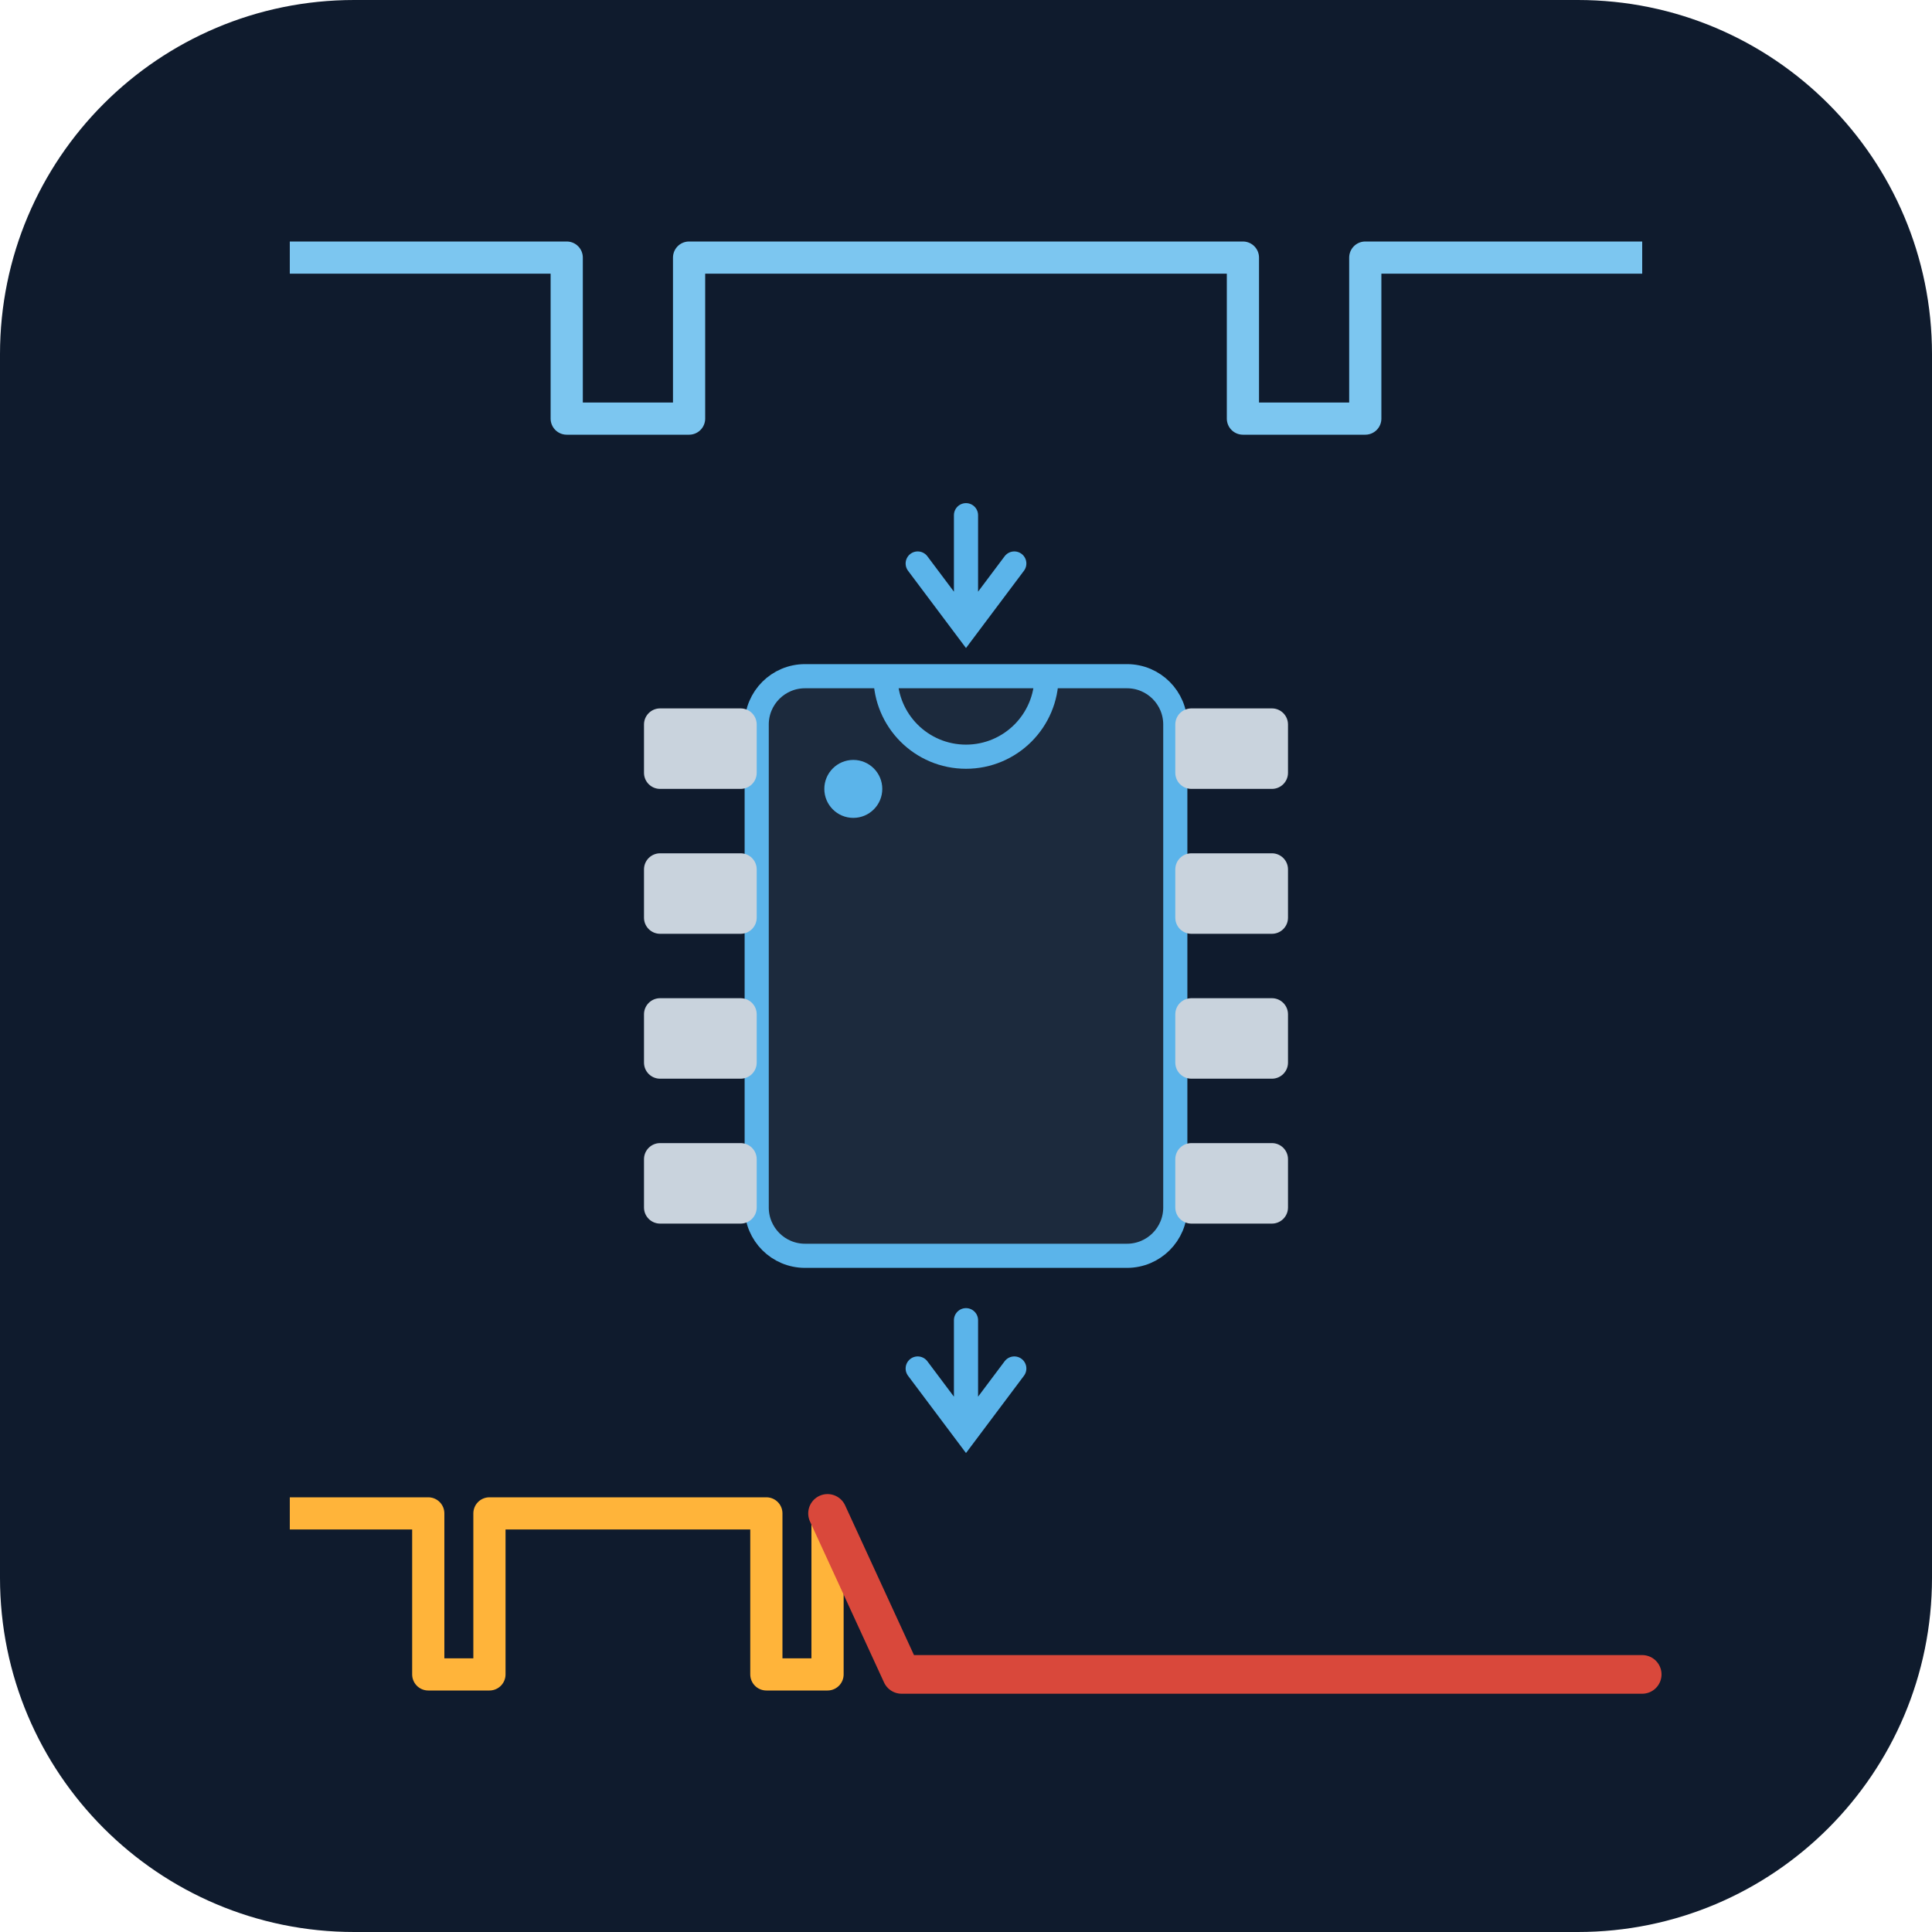
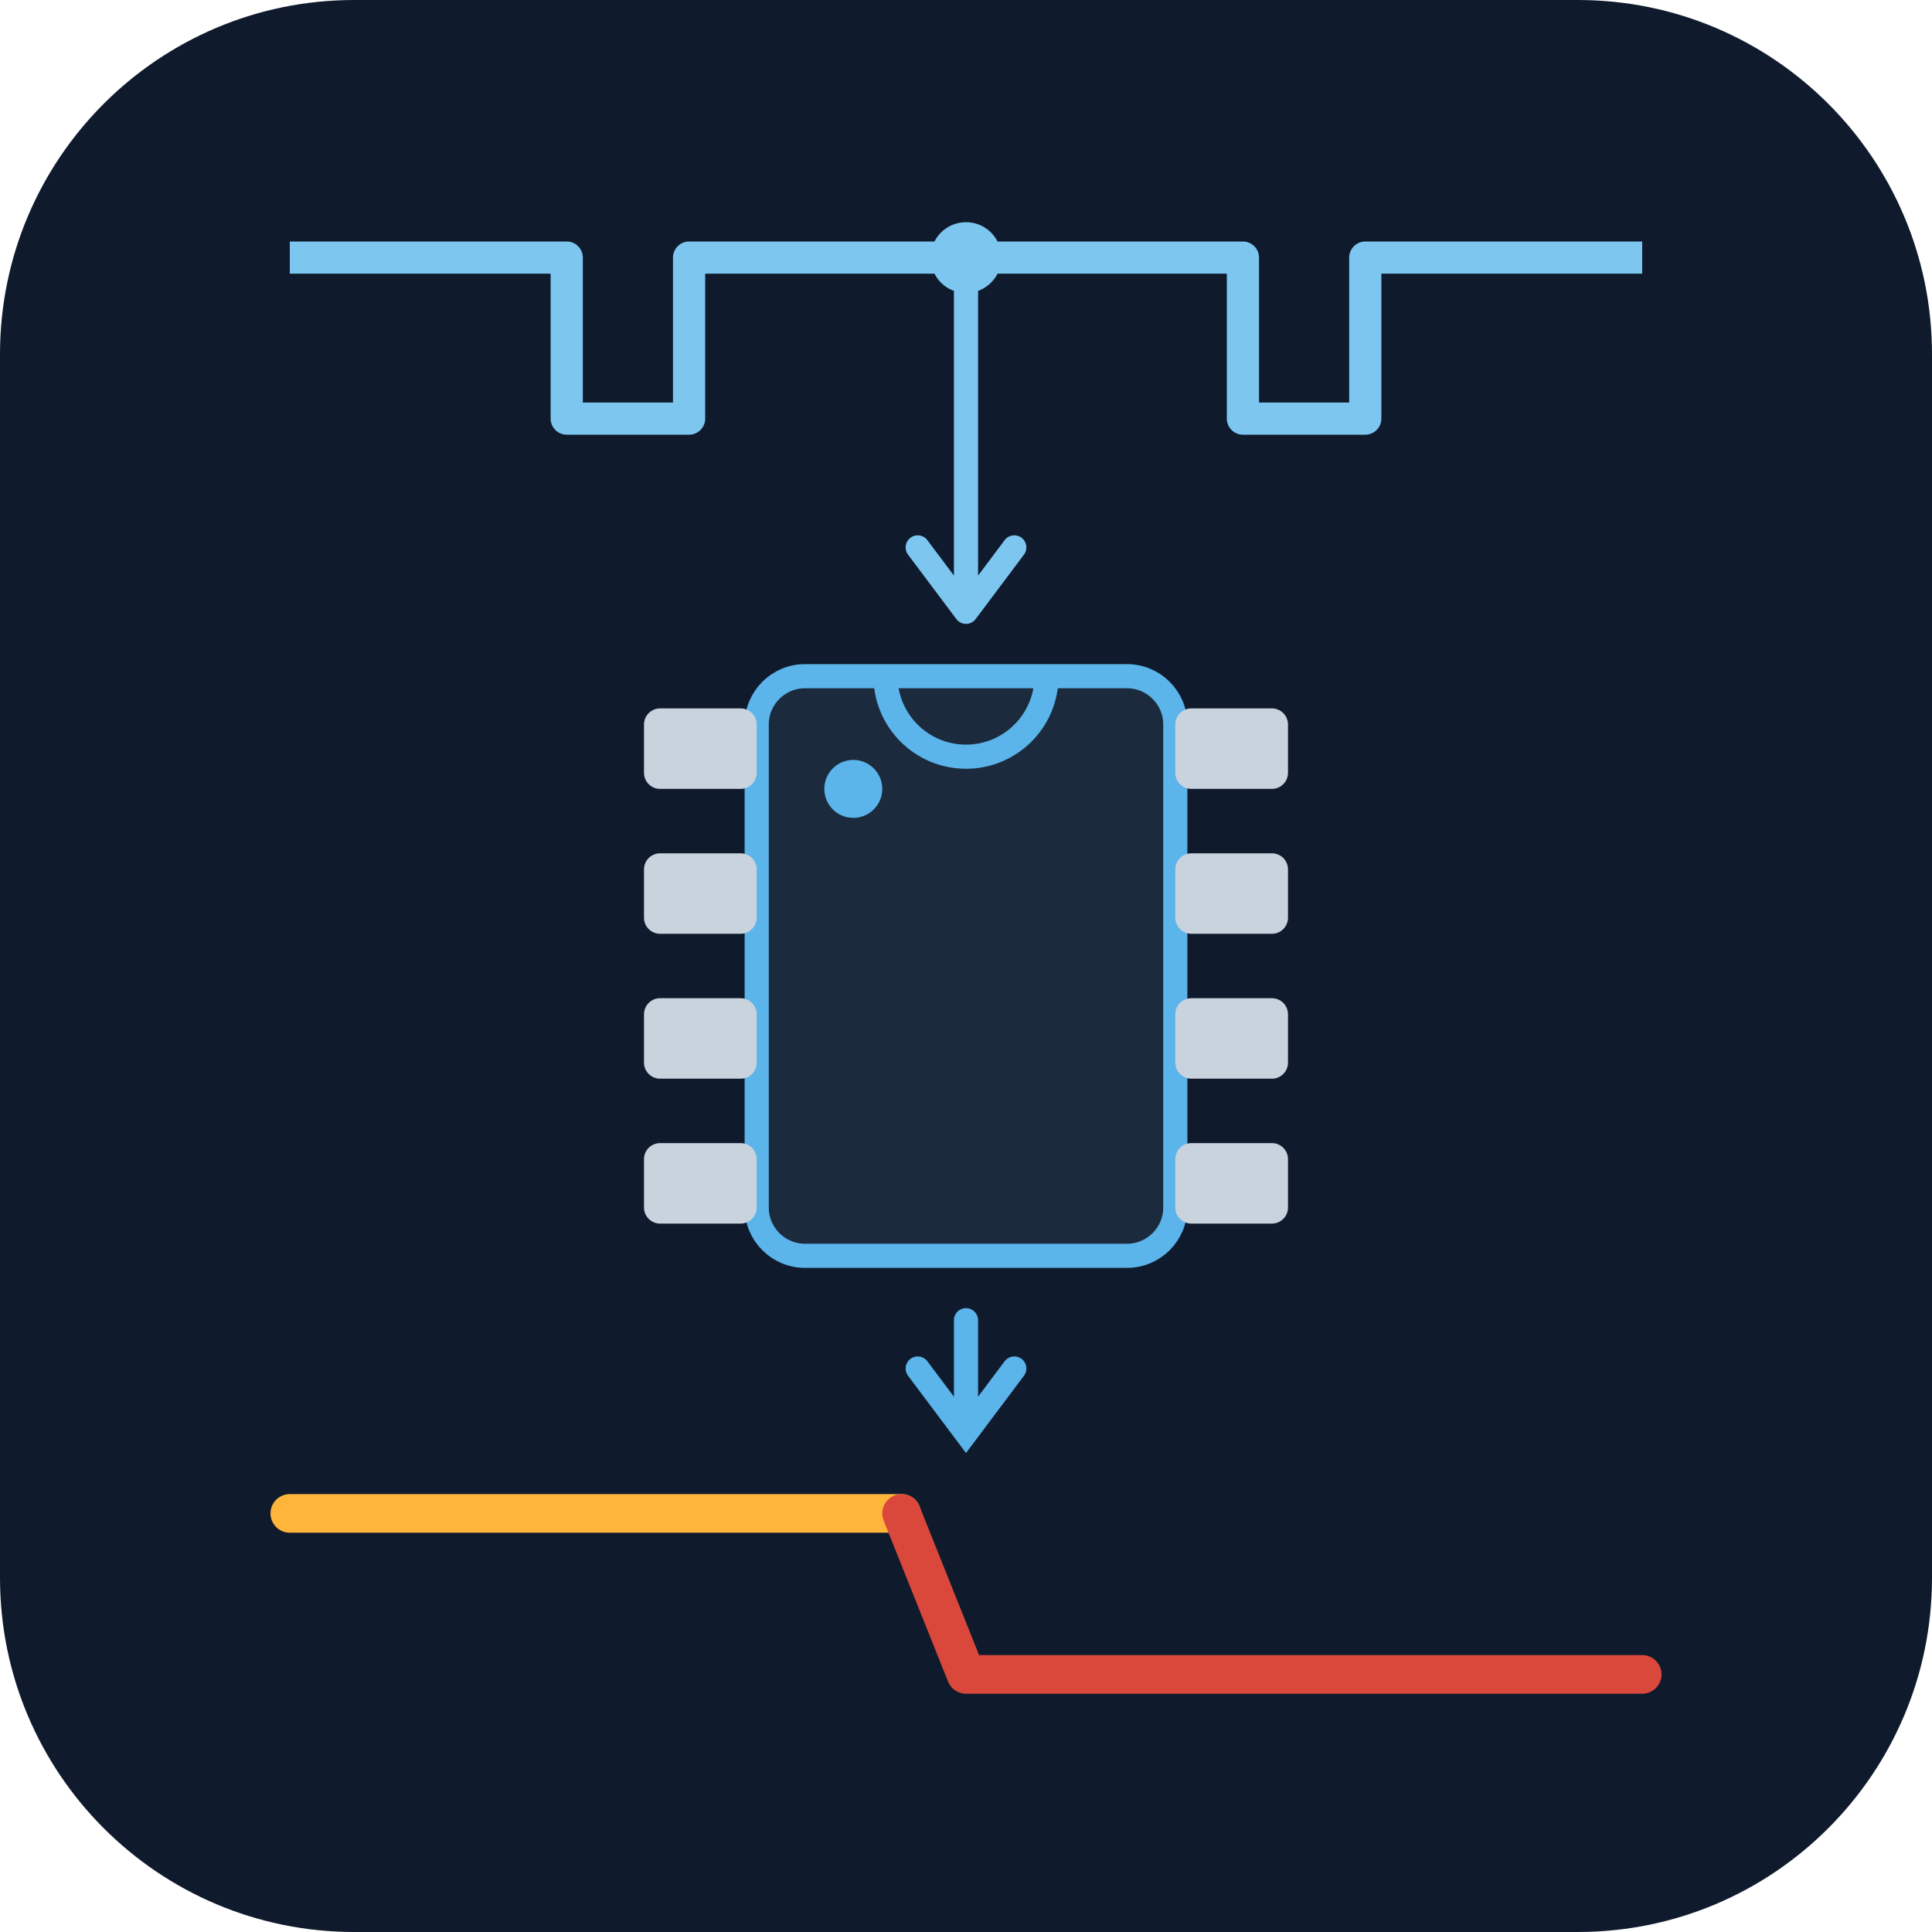
<svg xmlns="http://www.w3.org/2000/svg" viewBox="0 0 120 120" width="120" height="120" role="img">
  <rect width="120" height="120" rx="22" fill="#0f1b2d" />
  <path d="M18,16 L35.2,16 L35.2,26 L42.8,26 L42.8,16 L77.2,16 L77.2,26 L84.8,26 L84.8,16 L102,16" fill="none" stroke="#7cc6f0" stroke-width="2" stroke-linejoin="round" />
  <rect x="47" y="42" width="26" height="36" rx="3" fill="#1c2a3d" stroke="#5bb4ea" stroke-width="1.5" />
  <path d="M55.0,42 A5,5 0 0 0 65.0,42" fill="none" stroke="#5bb4ea" stroke-width="1.5" />
  <circle cx="53" cy="49" r="1.8" fill="#5bb4ea" />
  <rect x="40" y="44.0" width="7" height="5" rx="1" fill="#c9d3dd" />
  <rect x="73" y="44.0" width="7" height="5" rx="1" fill="#c9d3dd" />
  <rect x="40" y="53.0" width="7" height="5" rx="1" fill="#c9d3dd" />
  <rect x="73" y="53.0" width="7" height="5" rx="1" fill="#c9d3dd" />
  <rect x="40" y="62.0" width="7" height="5" rx="1" fill="#c9d3dd" />
  <rect x="73" y="62.0" width="7" height="5" rx="1" fill="#c9d3dd" />
  <rect x="40" y="71.0" width="7" height="5" rx="1" fill="#c9d3dd" />
  <rect x="73" y="71.0" width="7" height="5" rx="1" fill="#c9d3dd" />
-   <path d="M60,32 V38 M57,35 L60,39 L63,35" stroke="#5bb4ea" stroke-width="1.5" fill="none" stroke-linecap="round" />
+   <circle cx="60" cy="16" r="2.2" fill="#7cc6f0" />
+   <path d="M60,16 V37 M57,34 L60,38 L63,34" stroke="#7cc6f0" stroke-width="1.5" fill="none" stroke-linecap="round" stroke-linejoin="round" />
  <path d="M60,82 V88 M57,85 L60,89 L63,85" stroke="#5bb4ea" stroke-width="1.5" fill="none" stroke-linecap="round" />
-   <path d="M18,94 L26.6,94 L26.6,104 L30.4,104 L30.4,94 L47.6,94 L47.6,104 L51.4,104 L51.4,94" fill="none" stroke="#ffb43a" stroke-width="2" stroke-linejoin="round" />
-   <path d="M51.4,94 L56,104 H102" fill="none" stroke="#d9483b" stroke-width="2.4" stroke-linejoin="round" stroke-linecap="round" />
+   <path d="M18,94 H56" fill="none" stroke="#ffb43a" stroke-width="2.4" stroke-linecap="round" />
+   <path d="M56,94 L60,104 H102" fill="none" stroke="#d9483b" stroke-width="2.4" stroke-linejoin="round" stroke-linecap="round" />
</svg>
